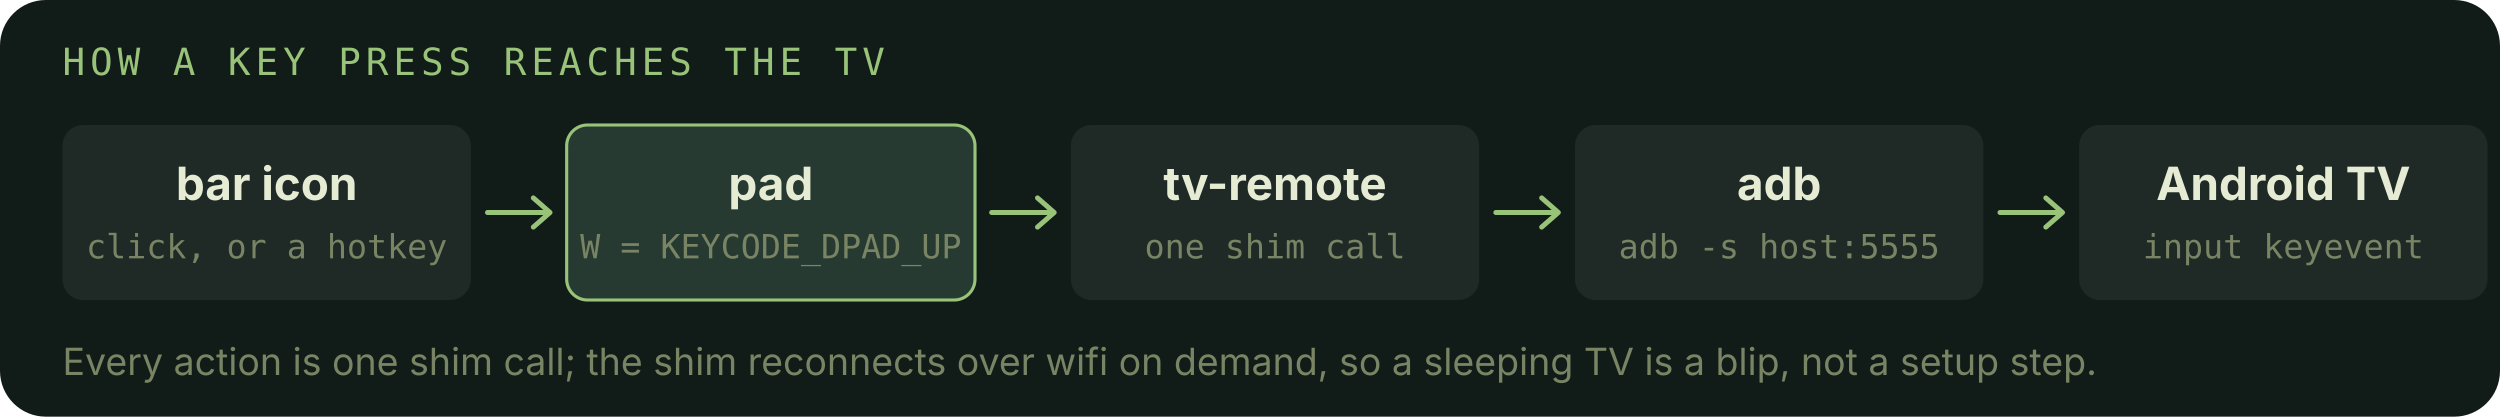
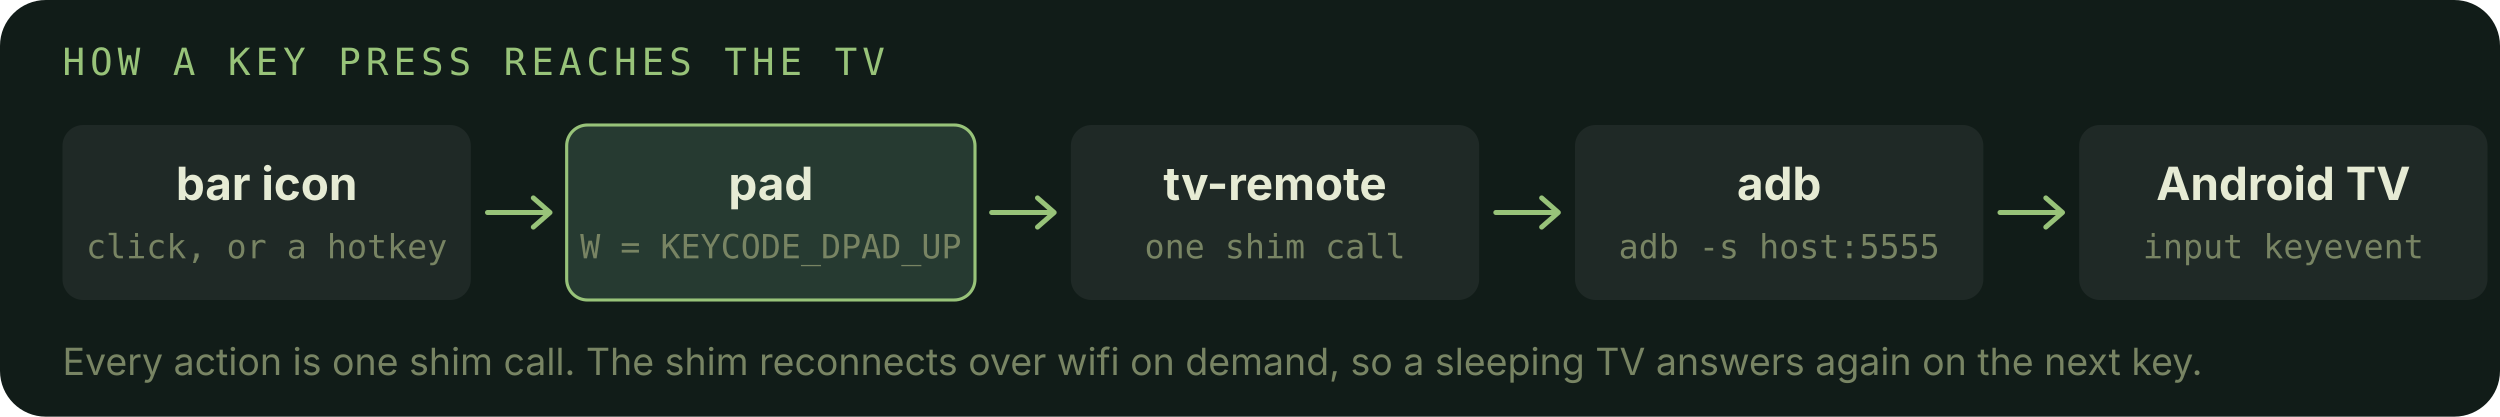
<svg xmlns="http://www.w3.org/2000/svg" width="1200" height="200" viewBox="0 0 1200 200" role="img" aria-labelledby="title desc">
  <rect width="1200" height="200" rx="22" fill="#111C18" />
  <text x="30" y="36" font-family="ui-monospace, SFMono-Regular, Menlo, monospace" font-size="18" fill="#98C379" letter-spacing="2.4">HOW A KEY PRESS REACHES THE TV</text>
  <rect x="30" y="60" width="196" height="84" rx="10" fill="#1F2926" />
  <text x="128.0" y="96" text-anchor="middle" font-family="-apple-system, BlinkMacSystemFont, 'Segoe UI', sans-serif" font-size="22" font-weight="700" fill="#E6EBD4">bar icon</text>
  <text x="128.0" y="124" text-anchor="middle" font-family="ui-monospace, SFMono-Regular, Menlo, monospace" font-size="16" fill="#788463">click, or a hotkey</text>
  <path d="M234 102 h30 M256 95 l8 7 l-8 7" fill="none" stroke="#98C379" stroke-width="2.4" stroke-linecap="round" stroke-linejoin="round" />
  <rect x="272" y="60" width="196" height="84" rx="10" fill="#263A31" stroke="#98C379" stroke-width="1.5" />
  <text x="370.0" y="96" text-anchor="middle" font-family="-apple-system, BlinkMacSystemFont, 'Segoe UI', sans-serif" font-size="22" font-weight="700" fill="#E6EBD4">pad</text>
  <text x="370.0" y="124" text-anchor="middle" font-family="ui-monospace, SFMono-Regular, Menlo, monospace" font-size="16" fill="#788463">W = KEYCODE_DPAD_UP</text>
  <path d="M476 102 h30 M498 95 l8 7 l-8 7" fill="none" stroke="#98C379" stroke-width="2.4" stroke-linecap="round" stroke-linejoin="round" />
  <rect x="514" y="60" width="196" height="84" rx="10" fill="#1F2926" />
  <text x="612.0" y="96" text-anchor="middle" font-family="-apple-system, BlinkMacSystemFont, 'Segoe UI', sans-serif" font-size="22" font-weight="700" fill="#E6EBD4">tv-remote</text>
  <text x="612.0" y="124" text-anchor="middle" font-family="ui-monospace, SFMono-Regular, Menlo, monospace" font-size="16" fill="#788463">one shim call</text>
  <path d="M718 102 h30 M740 95 l8 7 l-8 7" fill="none" stroke="#98C379" stroke-width="2.4" stroke-linecap="round" stroke-linejoin="round" />
  <rect x="756" y="60" width="196" height="84" rx="10" fill="#1F2926" />
  <text x="854.0" y="96" text-anchor="middle" font-family="-apple-system, BlinkMacSystemFont, 'Segoe UI', sans-serif" font-size="22" font-weight="700" fill="#E6EBD4">adb</text>
  <text x="854.0" y="124" text-anchor="middle" font-family="ui-monospace, SFMono-Regular, Menlo, monospace" font-size="16" fill="#788463">adb -s host:5555</text>
  <path d="M960 102 h30 M982 95 l8 7 l-8 7" fill="none" stroke="#98C379" stroke-width="2.4" stroke-linecap="round" stroke-linejoin="round" />
  <rect x="998" y="60" width="196" height="84" rx="10" fill="#1F2926" />
  <text x="1096.0" y="96" text-anchor="middle" font-family="-apple-system, BlinkMacSystemFont, 'Segoe UI', sans-serif" font-size="22" font-weight="700" fill="#E6EBD4">Android TV</text>
  <text x="1096.0" y="124" text-anchor="middle" font-family="ui-monospace, SFMono-Regular, Menlo, monospace" font-size="16" fill="#788463">input keyevent</text>
-   <text x="30" y="180" font-family="-apple-system, BlinkMacSystemFont, 'Segoe UI', sans-serif" font-size="18" fill="#788463">Every action is one shim call; the shim reconnects over wifi on demand, so a sleeping TV is a blip, not a setup step.</text>
+   <text x="30" y="180" font-family="-apple-system, BlinkMacSystemFont, 'Segoe UI', sans-serif" font-size="18" fill="#788463">Every action is one shim call. The shim reconnects over wifi on demand, so a sleeping TV answers again on the next key.</text>
</svg>
